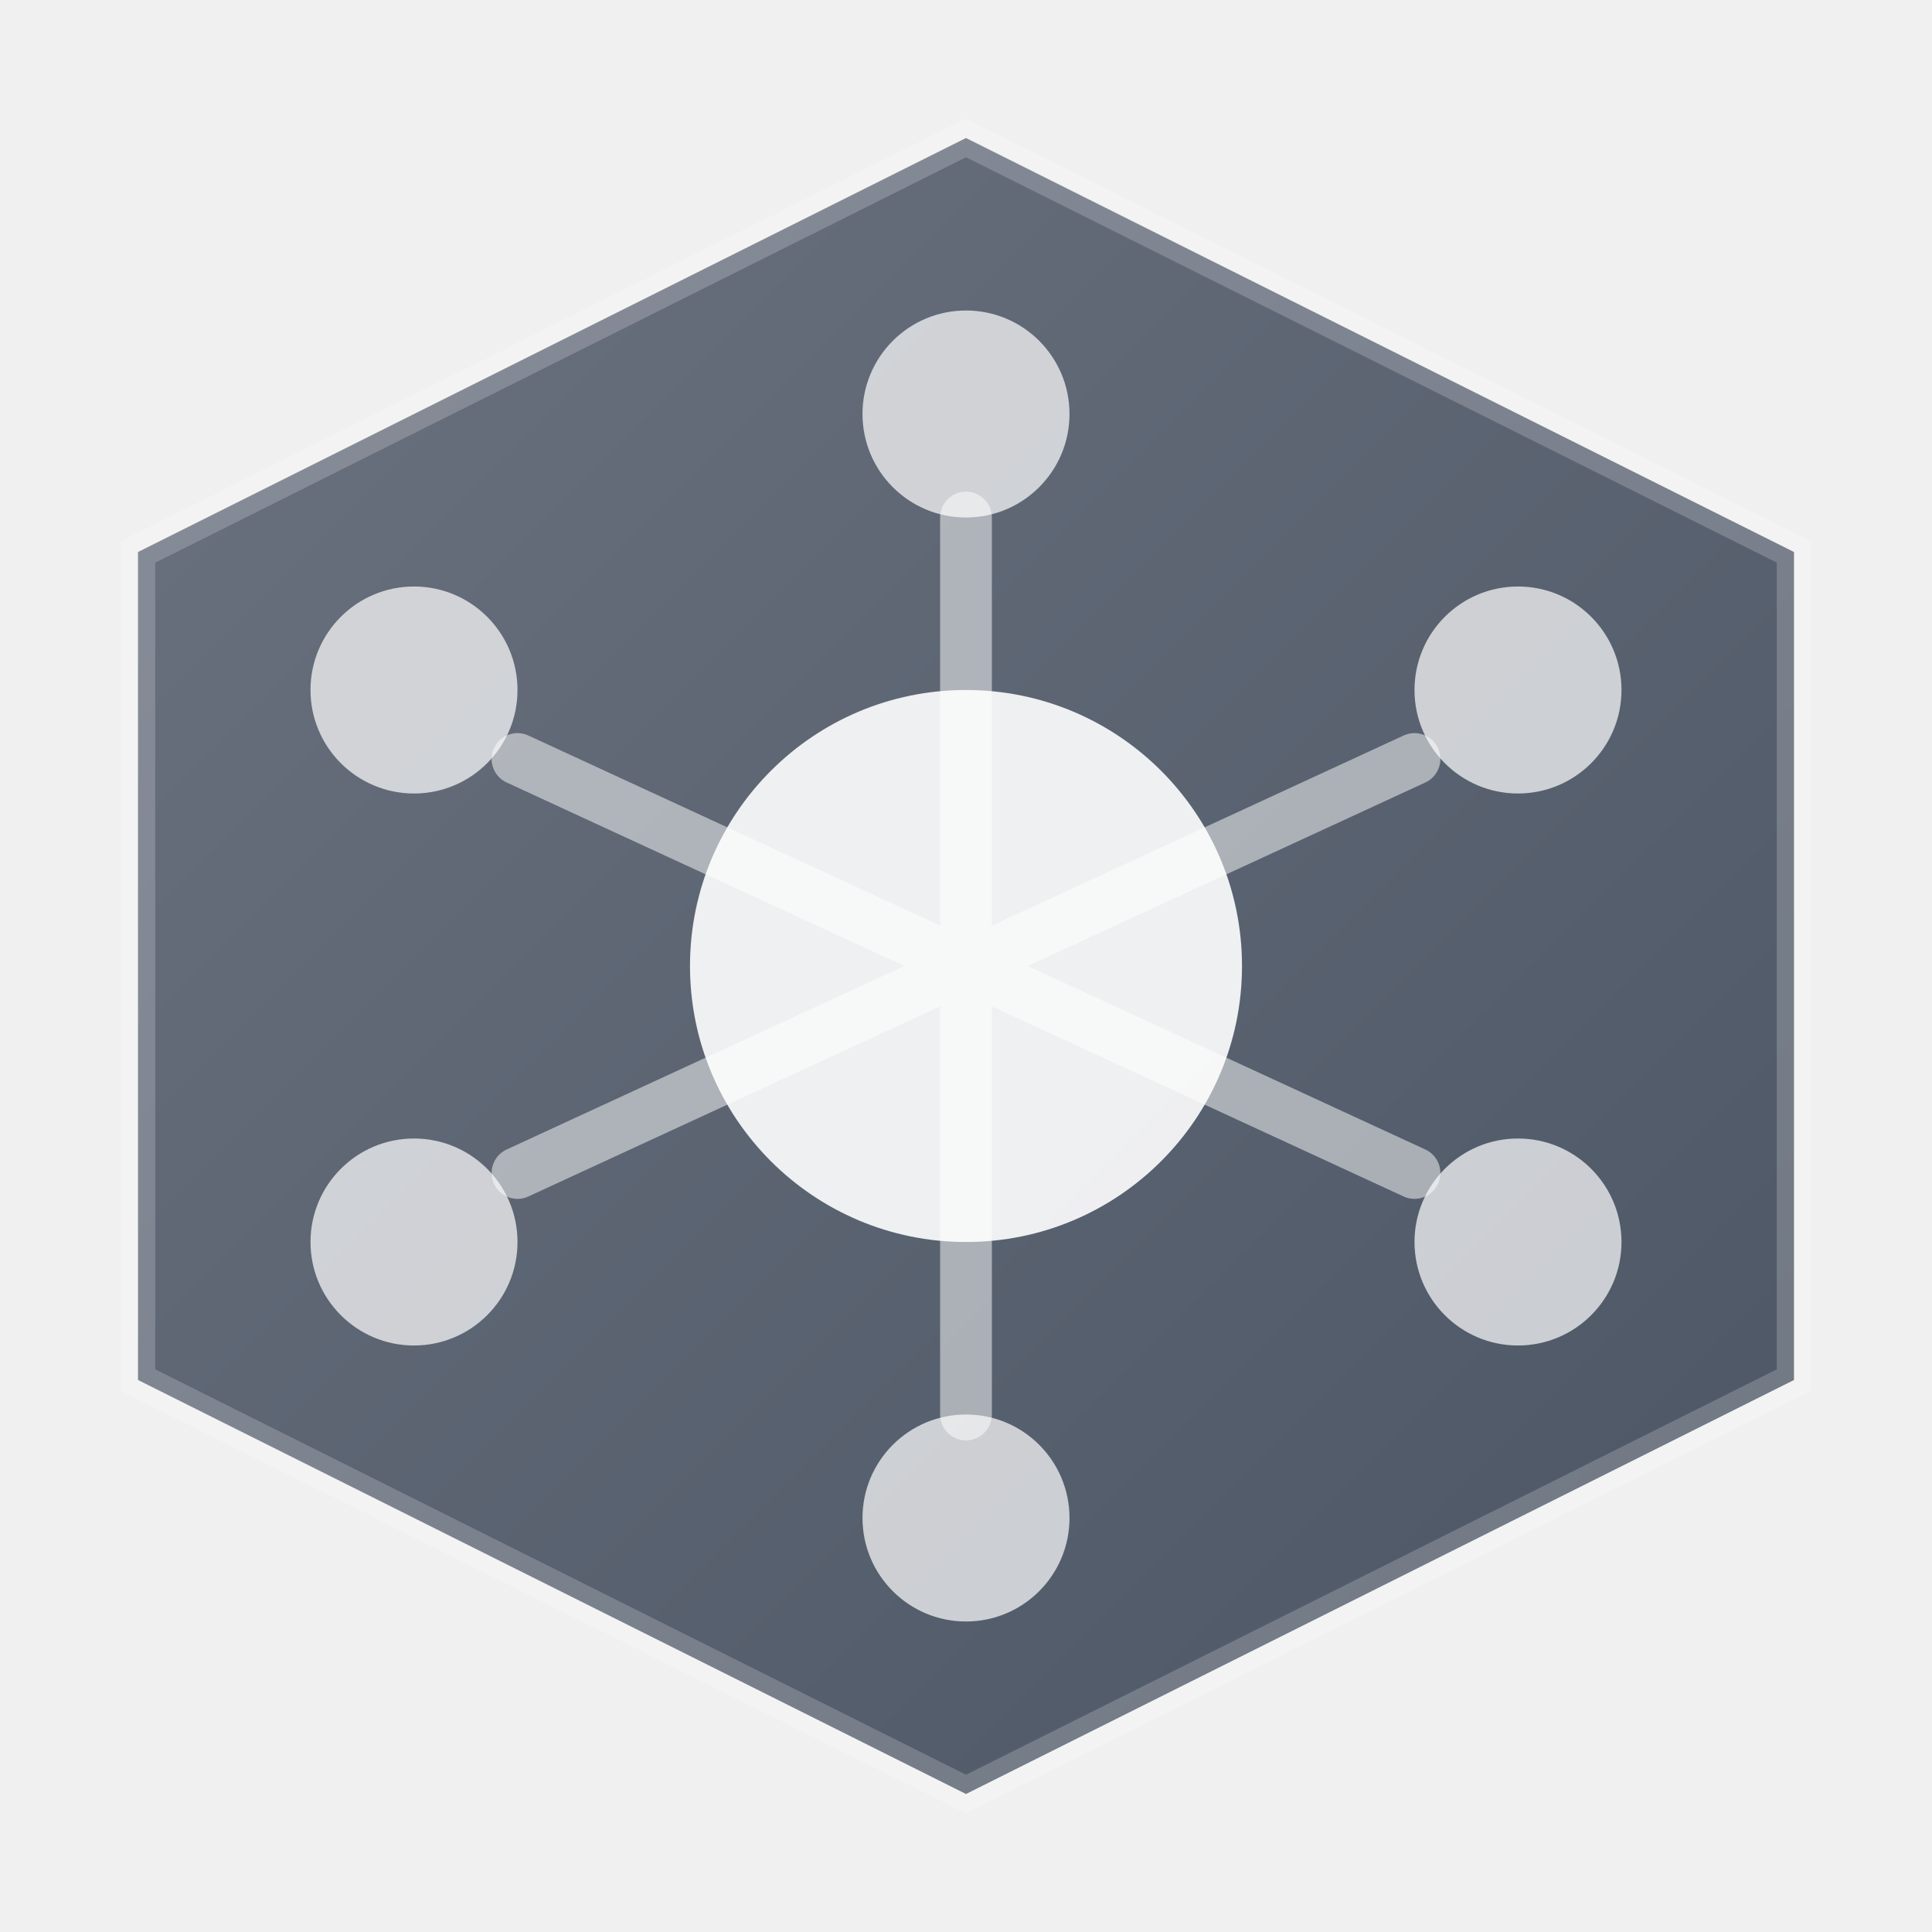
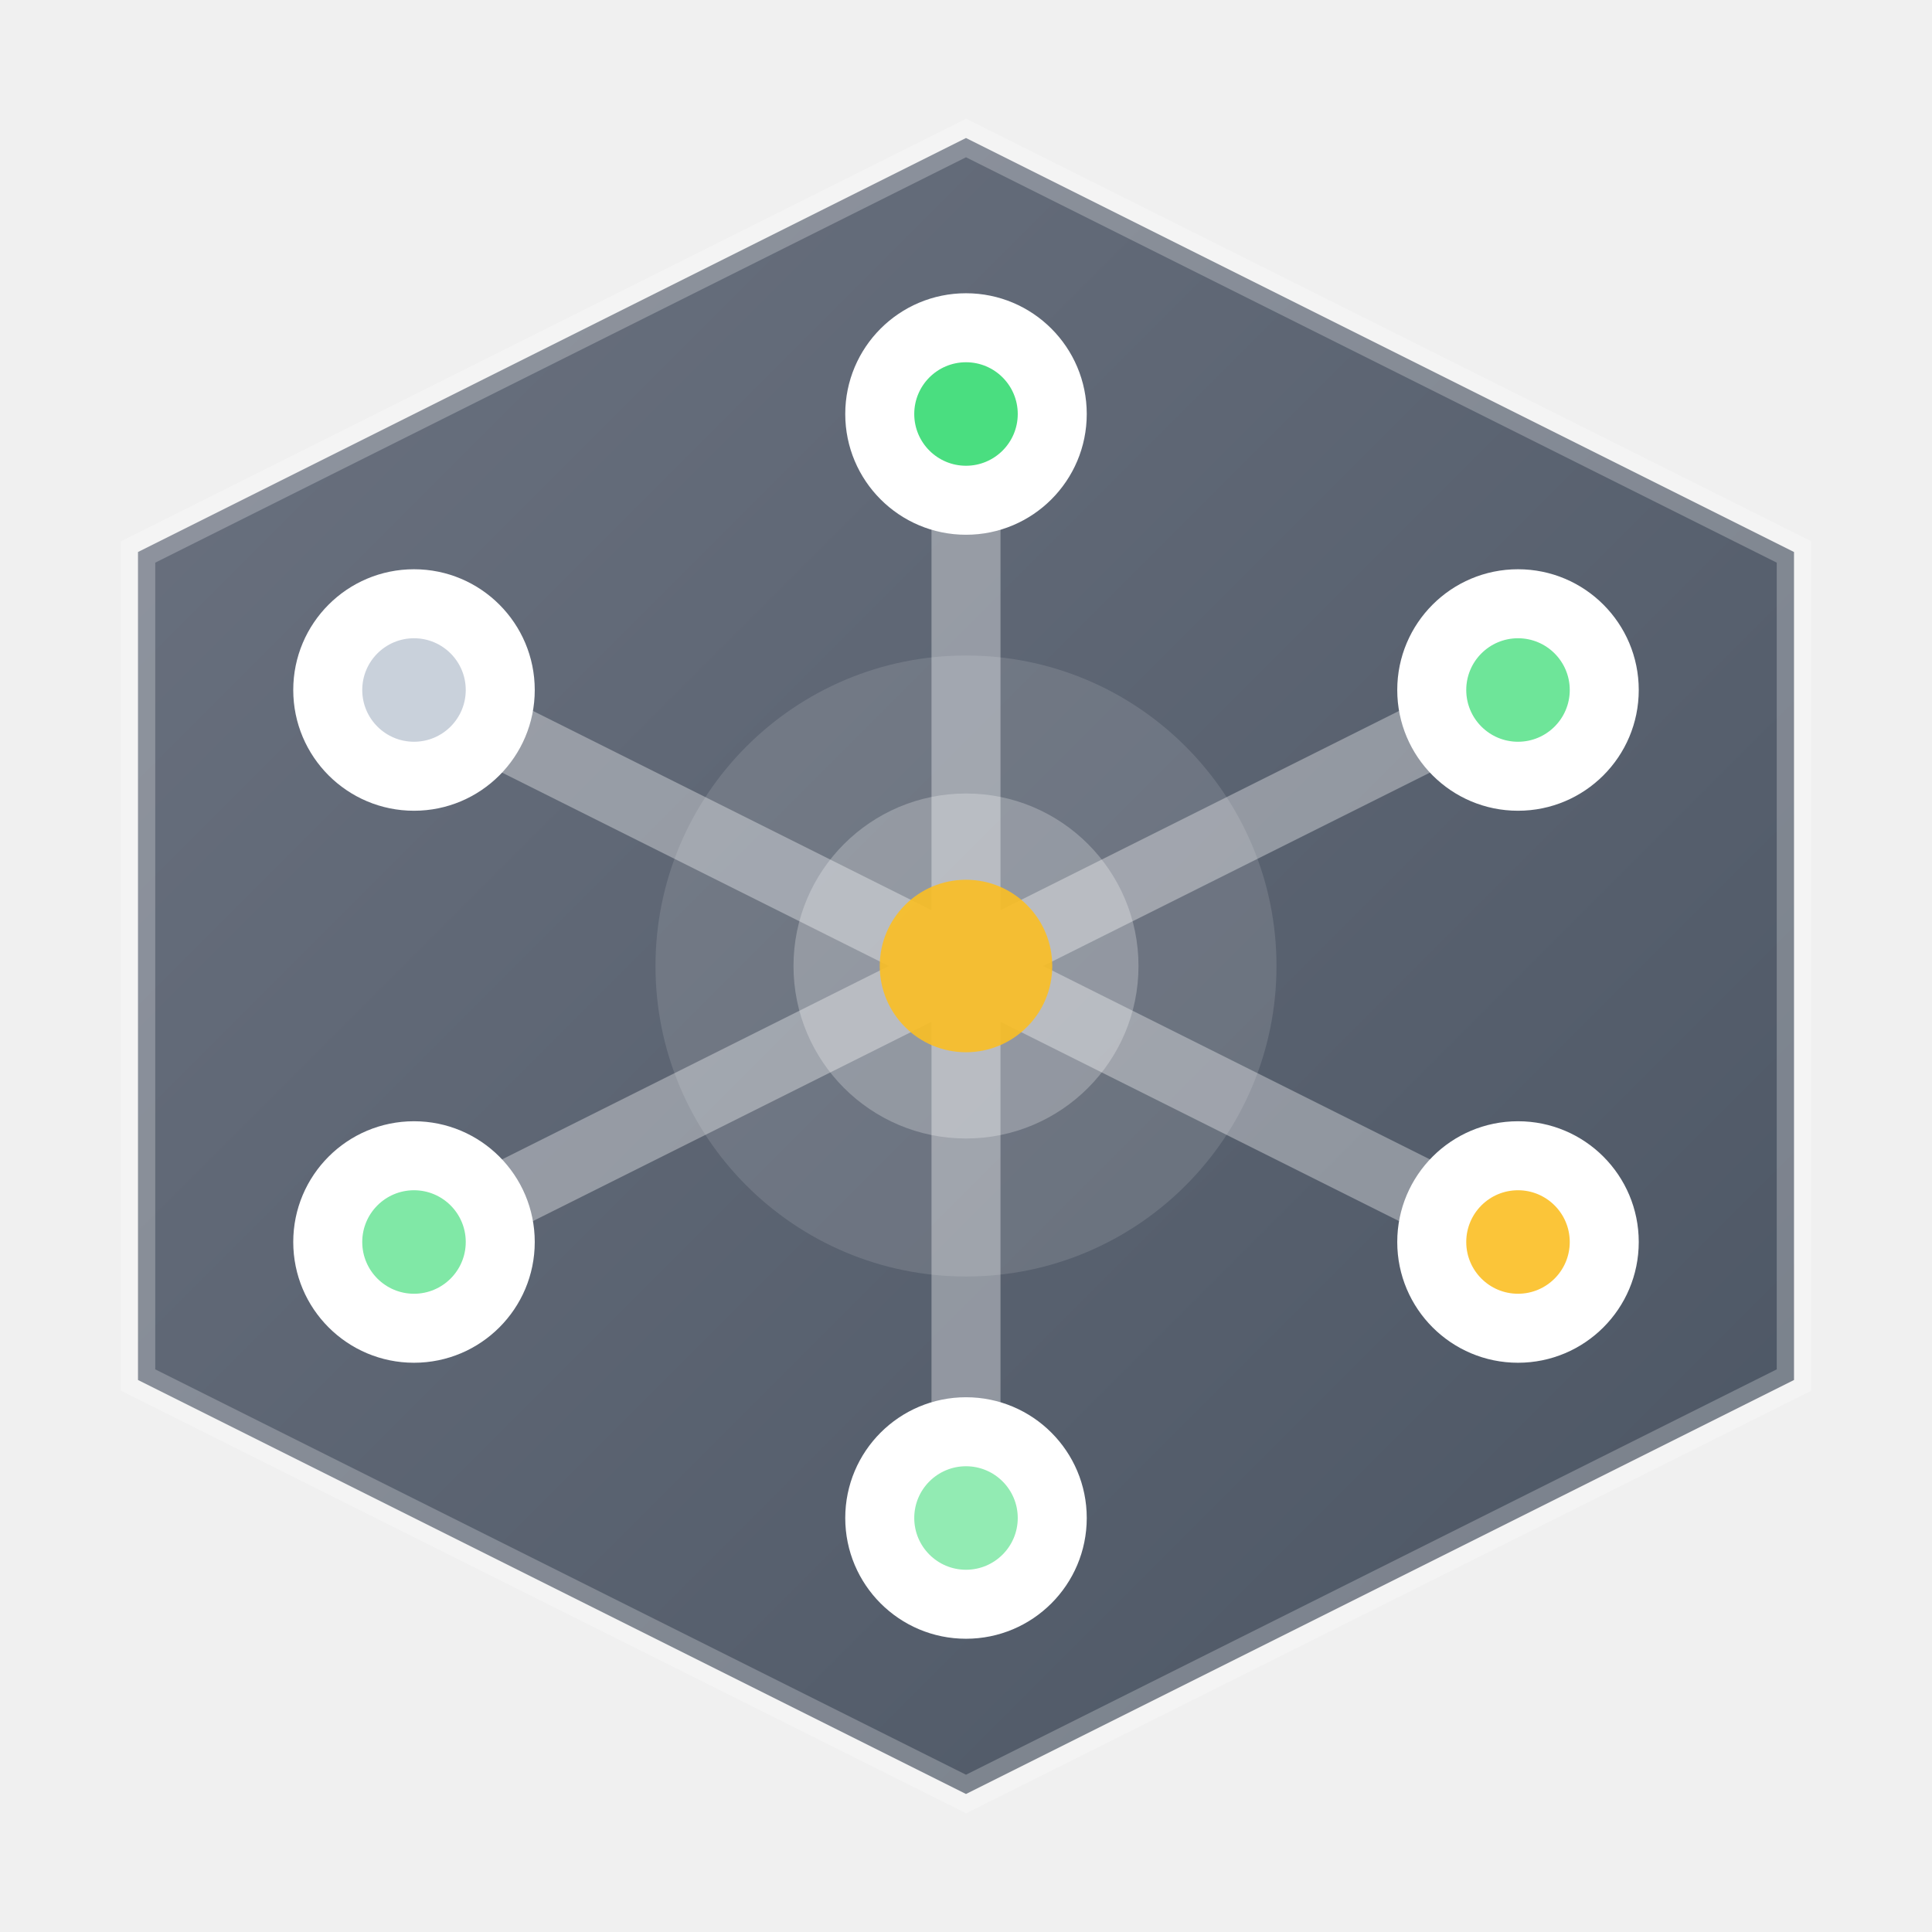
- <svg xmlns="http://www.w3.org/2000/svg" viewBox="4 4 56 56">
+ <svg xmlns="http://www.w3.org/2000/svg" viewBox="4 4 56 56" role="img">
  <defs>
-     <linearGradient id="hubGrad" x1="0%" y1="0%" x2="100%" y2="100%">
+     <linearGradient id="ov-hubGrad" x1="0%" y1="0%" x2="100%" y2="100%">
      <stop offset="0%" style="stop-color:#6b7280;stop-opacity:1" />
      <stop offset="100%" style="stop-color:#4b5563;stop-opacity:1" />
    </linearGradient>
  </defs>
-   <polygon points="32,8 56,20 56,44 32,56 8,44 8,20" fill="url(#hubGrad)" stroke="rgba(255,255,255,0.2)" stroke-width="1" />
-   <circle cx="32" cy="32" r="8" fill="white" opacity="0.9" />
-   <g fill="white" opacity="0.7">
-     <circle cx="32" cy="16" r="3" />
-     <circle cx="48" cy="24" r="3" />
-     <circle cx="48" cy="40" r="3" />
-     <circle cx="32" cy="48" r="3" />
-     <circle cx="16" cy="40" r="3" />
-     <circle cx="16" cy="24" r="3" />
+   <polygon points="32,8 56,20 56,44 32,56 8,44 8,20" fill="url(#ov-hubGrad)" stroke="rgba(255,255,255,0.25)" stroke-width="1" />
+   <g stroke="white" stroke-width="2" opacity="0.35" stroke-linecap="round">
+     <line x1="32" y1="32" x2="32" y2="16" />
+     <line x1="32" y1="32" x2="48" y2="24" />
+     <line x1="32" y1="32" x2="48" y2="40" />
+     <line x1="32" y1="32" x2="32" y2="48" />
+     <line x1="32" y1="32" x2="16" y2="40" />
+     <line x1="32" y1="32" x2="16" y2="24" />
  </g>
-   <g stroke="white" stroke-width="1.5" opacity="0.5" stroke-linecap="round">
-     <line x1="32" y1="32" x2="32" y2="19" />
-     <line x1="32" y1="32" x2="45" y2="26" />
-     <line x1="32" y1="32" x2="45" y2="38" />
-     <line x1="32" y1="32" x2="32" y2="45" />
-     <line x1="32" y1="32" x2="19" y2="38" />
-     <line x1="32" y1="32" x2="19" y2="26" />
+   <g fill="white">
+     <circle cx="32" cy="16" r="3.5" />
+     <circle cx="48" cy="24" r="3.5" />
+     <circle cx="48" cy="40" r="3.5" />
+     <circle cx="32" cy="48" r="3.5" />
+     <circle cx="16" cy="40" r="3.5" />
+     <circle cx="16" cy="24" r="3.5" />
  </g>
+   <g>
+     <circle cx="32" cy="16" r="1.5" fill="#4ade80" />
+     <circle cx="48" cy="24" r="1.5" fill="#4ade80" opacity="0.8" />
+     <circle cx="48" cy="40" r="1.5" fill="#fbbf24" opacity="0.9" />
+     <circle cx="32" cy="48" r="1.5" fill="#4ade80" opacity="0.6" />
+     <circle cx="16" cy="40" r="1.5" fill="#4ade80" opacity="0.7" />
+     <circle cx="16" cy="24" r="1.5" fill="#94a3b8" opacity="0.5" />
+   </g>
+   <circle cx="32" cy="32" r="9" fill="white" opacity="0.12" />
+   <circle cx="32" cy="32" r="5" fill="white" opacity="0.25" />
+   <circle cx="32" cy="32" r="2.5" fill="#fbbf24" opacity="0.9" />
</svg>
